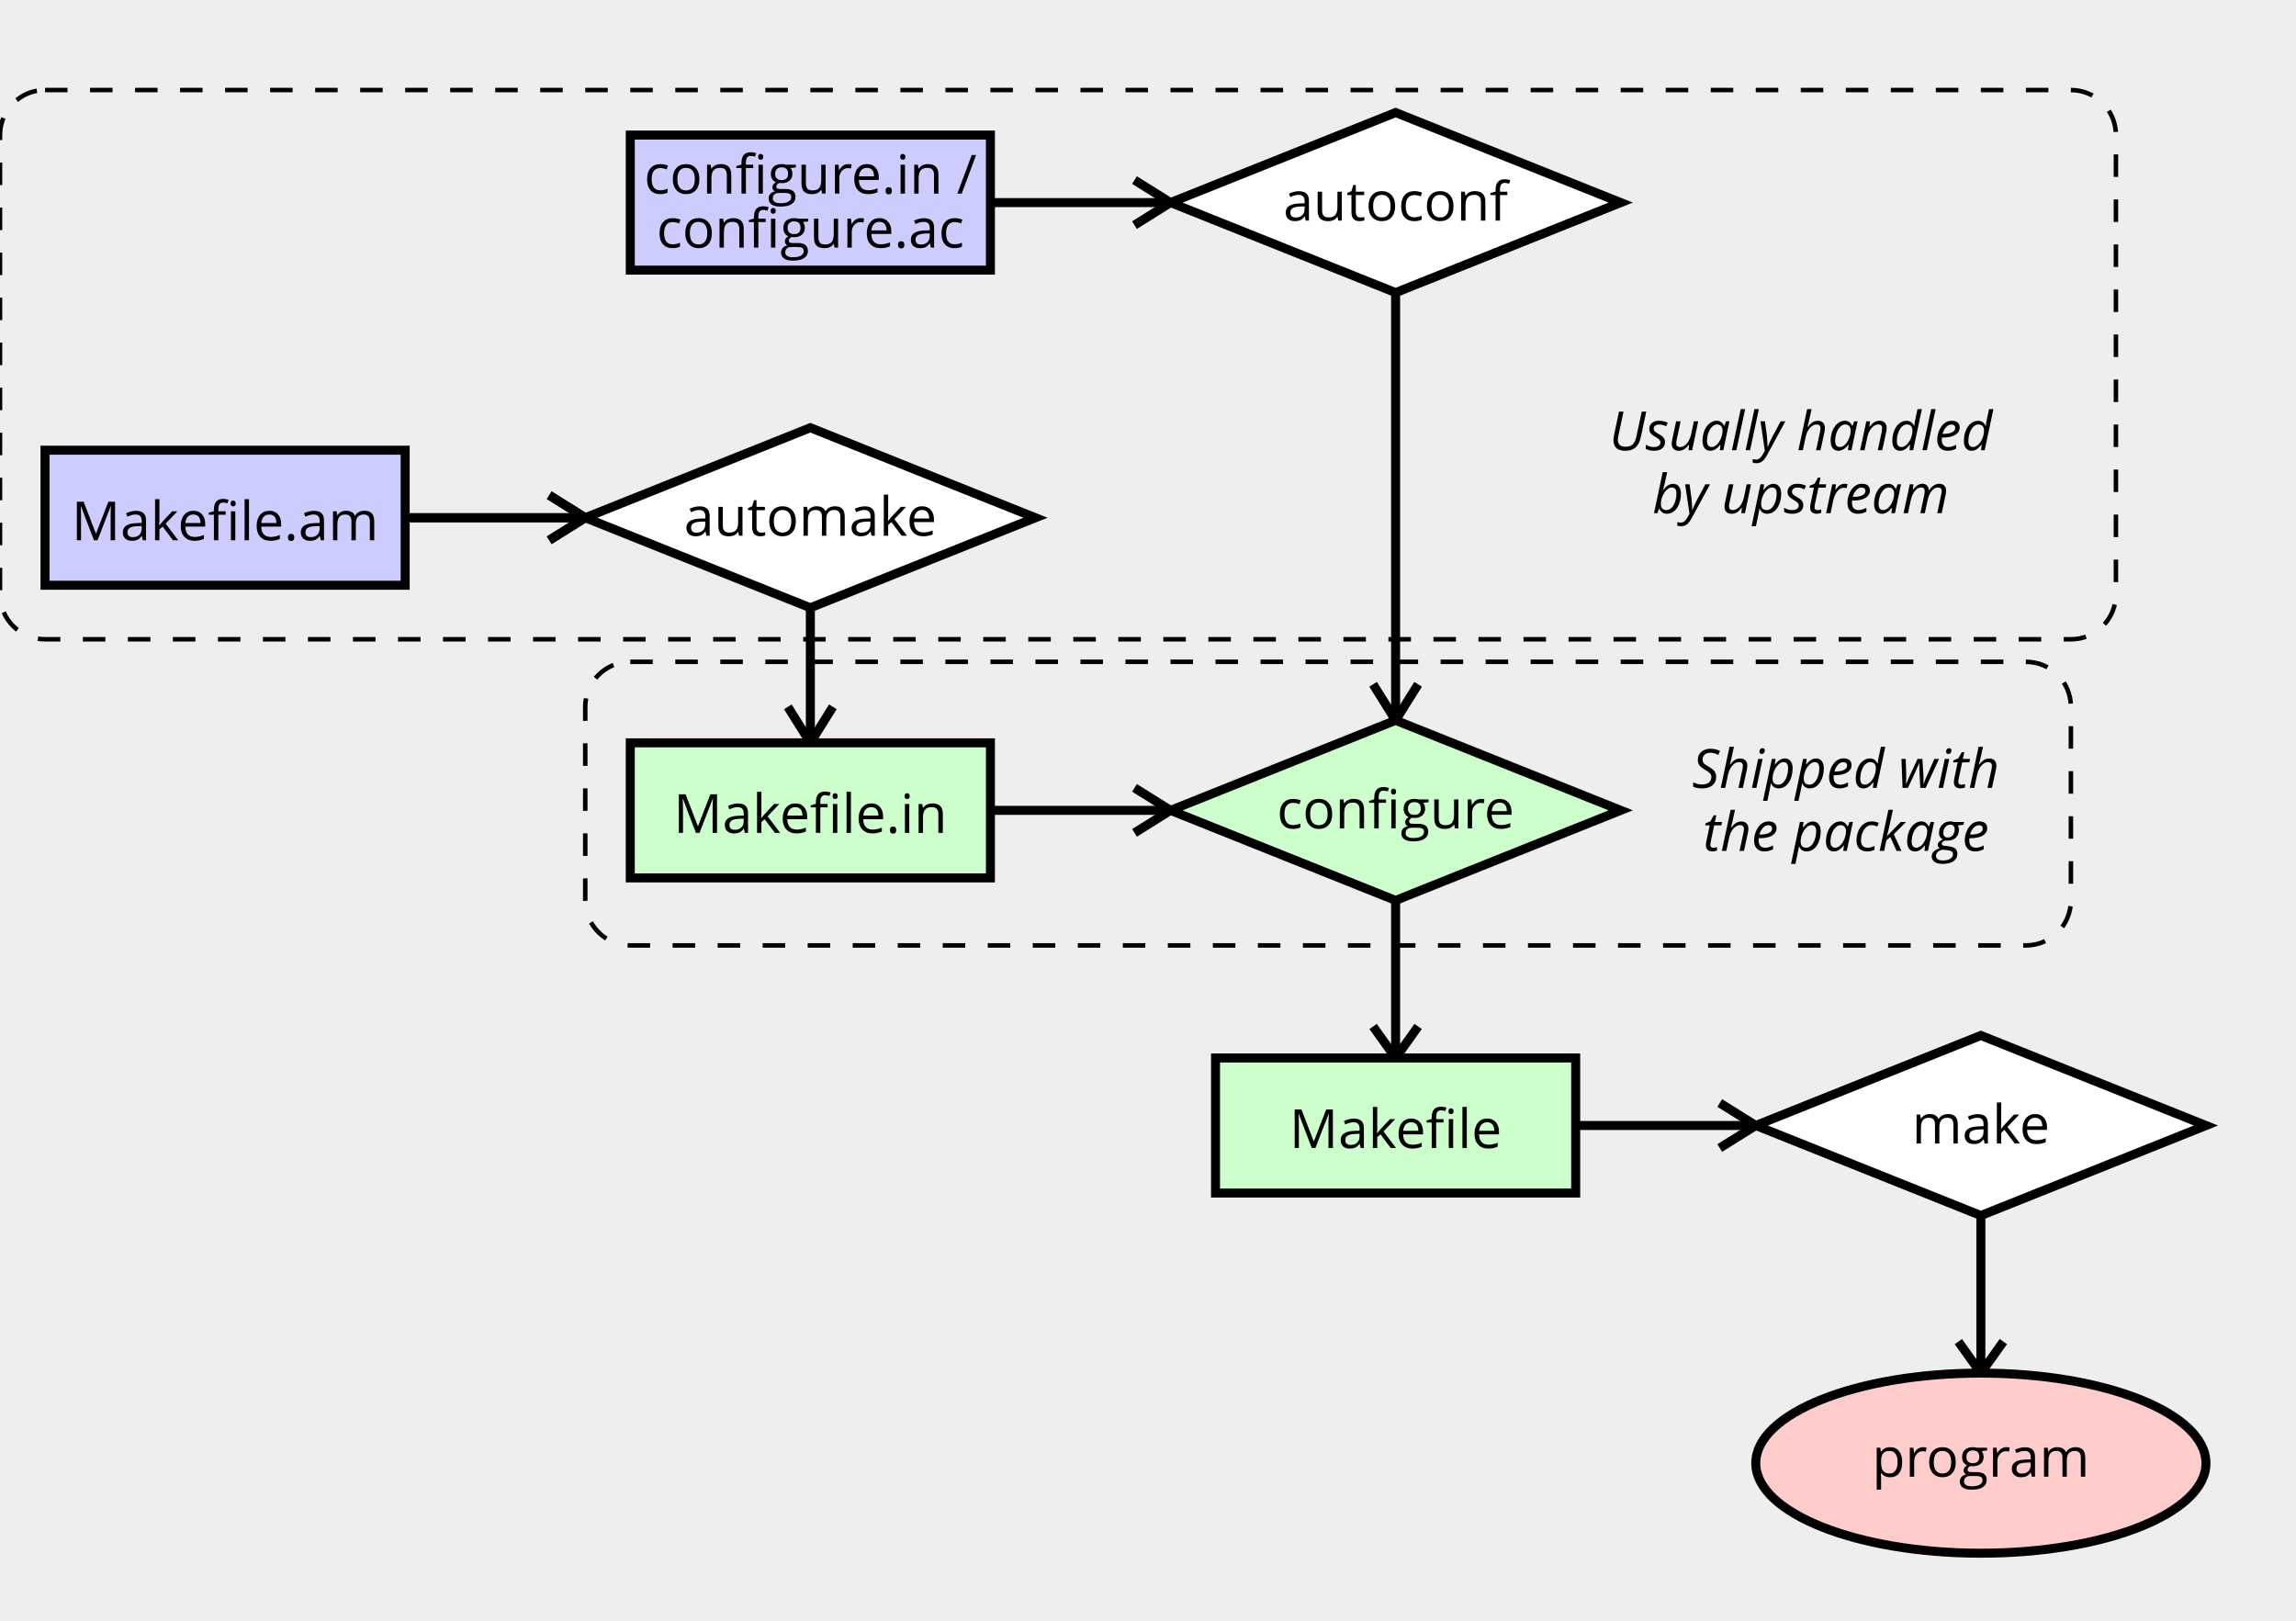
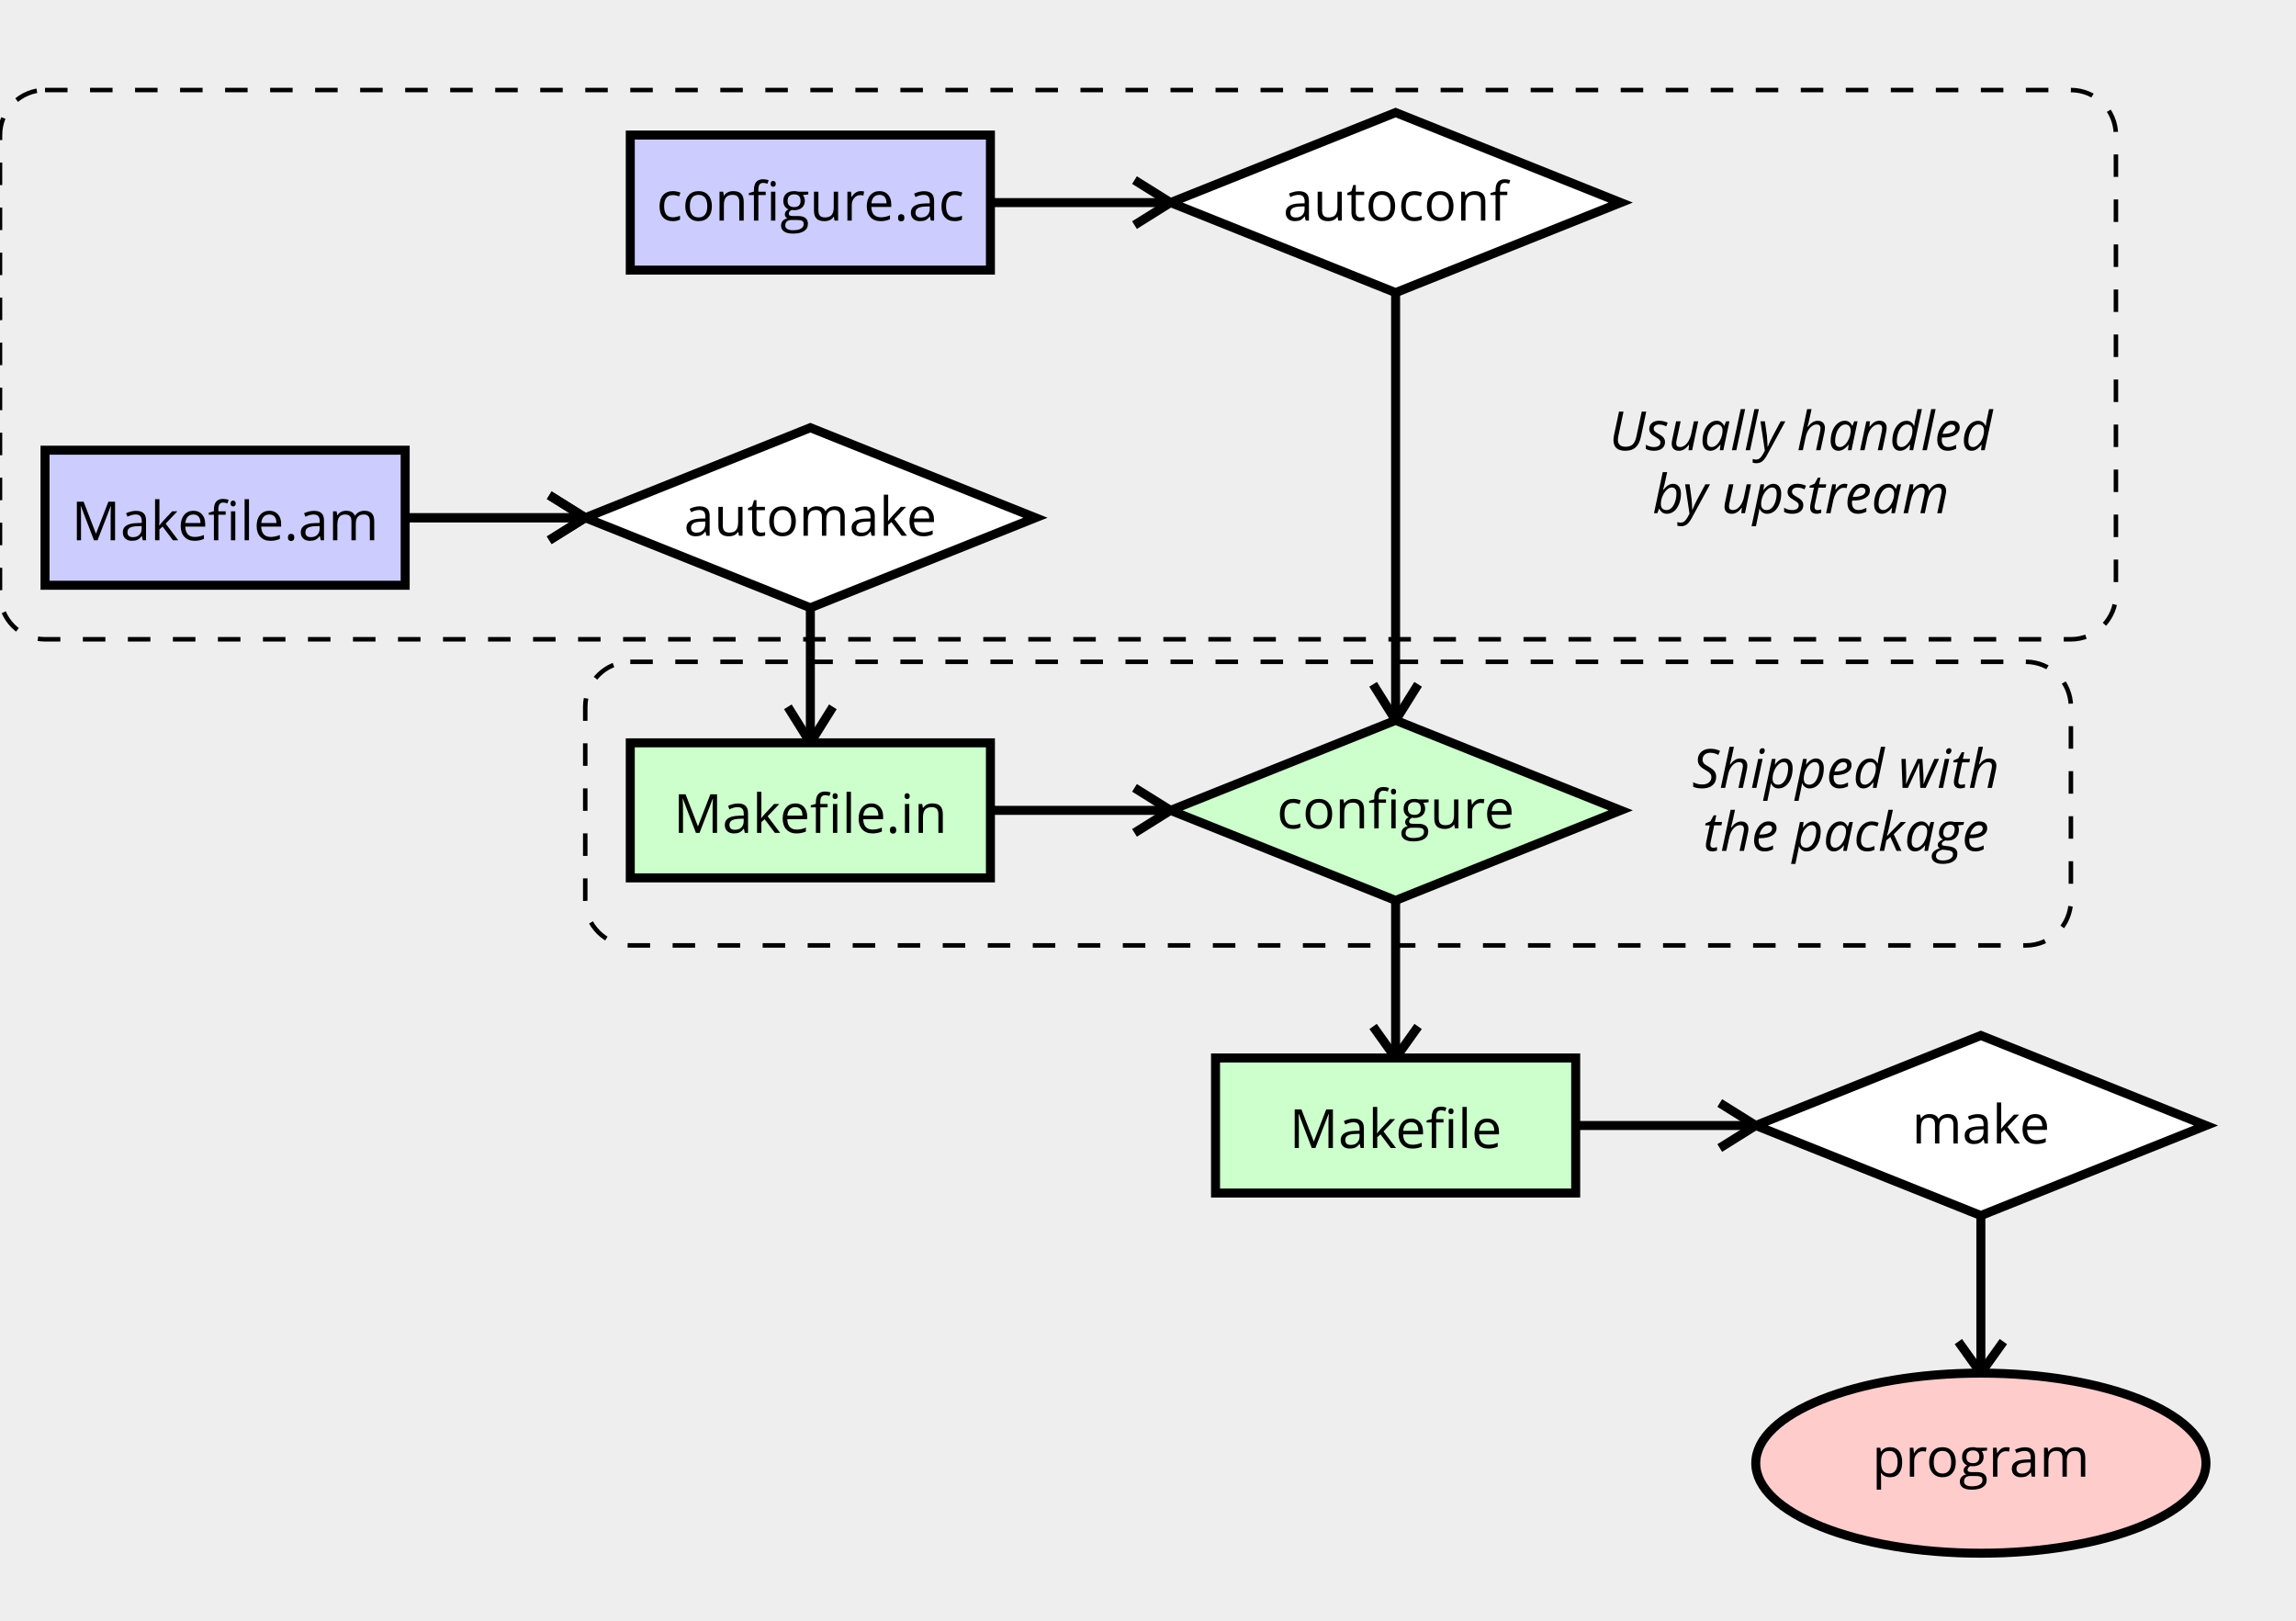
<svg xmlns="http://www.w3.org/2000/svg" id="svg109" version="1.1" height="360" width="510" viewBox="0 50 510 360">
  <defs id="defs113" />
  <rect id="background" fill="#eeeeee" height="1000" width="1000" y="-10" x="-10" />
  <rect id="rect5" ry="10" rx="10" stroke-dasharray="5,5" fill="none" stroke="black" stroke-width="1" height="122" width="470" y="70" x="0" />
  <text id="text7" y="150" x="400" style="text-anchor:middle;font-style:italic;-inkscape-font-specification:'Open Sans Italic';font-family:'Open Sans';font-weight:normal;font-stretch:normal;font-variant:normal;">Usually handled</text>
  <text id="text9" y="164" x="400" style="text-anchor:middle;font-style:italic;-inkscape-font-specification:'Open Sans Italic';font-family:'Open Sans';font-weight:normal;font-stretch:normal;font-variant:normal;">by upstream</text>
  <rect id="rect11" ry="10" rx="10" stroke-dasharray="5,5" fill="none" stroke="black" stroke-width="1" height="63" width="330" y="197" x="130" />
  <text id="text13" y="225" x="410" style="text-anchor:middle;font-style:italic;-inkscape-font-specification:'Open Sans Italic';font-family:'Open Sans';font-weight:normal;font-stretch:normal;font-variant:normal;">Shipped with</text>
  <text id="text15" y="239" x="410" style="text-anchor:middle;font-style:italic;-inkscape-font-specification:'Open Sans Italic';font-family:'Open Sans';font-weight:normal;font-stretch:normal;font-variant:normal;">the package</text>
  <rect id="rect17" stroke-width="2" stroke="black" fill="#ccccff" height="30" width="80" y="150" x="10" />
  <text id="text19" y="170" x="50" style="text-anchor:middle;-inkscape-font-specification:'Open Sans';font-family:'Open Sans';font-weight:normal;font-style:normal;font-stretch:normal;font-variant:normal;">Makefile.am</text>
  <line id="line21" stroke="black" stroke-width="2" y2="165" x2="130" y1="165" x1="90" />
  <line id="line23" stroke="black" stroke-width="2" y2="160" x2="122" y1="165" x1="130" />
  <line id="line25" stroke="black" stroke-width="2" y2="170" x2="122" y1="165" x1="130" />
  <polygon id="polygon27" stroke-width="2" stroke="black" fill="#ffffff" points="130,165 180,145 230,165 180,185" />
  <text id="text29" y="169" x="180" style="text-anchor:middle;-inkscape-font-specification:'Open Sans';font-family:'Open Sans';font-weight:normal;font-style:normal;font-stretch:normal;font-variant:normal;">automake</text>
  <line id="line31" stroke="black" stroke-width="2" y2="215" x2="180" y1="185" x1="180" />
  <line id="line33" stroke="black" stroke-width="2" y2="215" x2="180" y1="207" x1="185" />
  <line id="line35" stroke="black" stroke-width="2" y2="215" x2="180" y1="207" x1="175" />
  <rect id="rect37" stroke-width="2" stroke="black" fill="#ccffcc" height="30" width="80" y="215" x="140" />
  <text id="text39" y="235" x="180" style="text-anchor:middle;-inkscape-font-specification:'Open Sans';font-family:'Open Sans';font-weight:normal;font-style:normal;font-stretch:normal;font-variant:normal;">Makefile.in</text>
  <line id="line41" stroke="black" stroke-width="2" y2="230" x2="260" y1="230" x1="220" />
  <line id="line43" stroke="black" stroke-width="2" y2="235" x2="252" y1="230" x1="260" />
  <line id="line45" stroke="black" stroke-width="2" y2="225" x2="252" y1="230" x1="260" />
  <polygon id="polygon47" stroke-width="2" stroke="black" fill="#ccffcc" points="260,230 310,210 360,230 310,250" />
  <text id="text49" y="234" x="310" style="text-anchor:middle;-inkscape-font-specification:'Open Sans';font-family:'Open Sans';font-weight:normal;font-style:normal;font-stretch:normal;font-variant:normal;">configure</text>
  <line id="line51" stroke="black" stroke-width="2" y2="210" x2="310" y1="115" x1="310" />
  <line id="line53" stroke="black" stroke-width="2" y2="210" x2="310" y1="202" x1="315" />
  <line id="line55" stroke="black" stroke-width="2" y2="210" x2="310" y1="202" x1="305" />
  <polygon id="polygon57" stroke-width="2" stroke="black" fill="#ffffff" points="260,95 310,75 360,95 310,115" />
  <text id="text59" y="99" x="310" style="text-anchor:middle;-inkscape-font-specification:'Open Sans';font-family:'Open Sans';font-weight:normal;font-style:normal;font-stretch:normal;font-variant:normal;">autoconf</text>
  <line id="line61" stroke="black" stroke-width="2" y2="95" x2="260" y1="95" x1="220" />
  <line id="line63" stroke="black" stroke-width="2" y2="90" x2="252" y1="95" x1="260" />
  <line id="line65" stroke="black" stroke-width="2" y2="100" x2="252" y1="95" x1="260" />
  <rect id="rect67" stroke-width="2" stroke="black" fill="#ccccff" height="30" width="80" y="80" x="140" />
-   <text id="text69" y="93" x="180" style="text-anchor:middle;-inkscape-font-specification:'Open Sans';font-family:'Open Sans';font-weight:normal;font-style:normal;font-stretch:normal;font-variant:normal;">configure.in /</text>
-   <text id="text71" y="105" x="180" style="text-anchor:middle;-inkscape-font-specification:'Open Sans';font-family:'Open Sans';font-weight:normal;font-style:normal;font-stretch:normal;font-variant:normal;">configure.ac</text>
+   <text id="text71" y="99" x="180" style="text-anchor:middle;-inkscape-font-specification:'Open Sans';font-family:'Open Sans';font-weight:normal;font-style:normal;font-stretch:normal;font-variant:normal;">configure.ac</text>
  <line id="line73" stroke="black" stroke-width="2" y2="165" x2="130" y1="165" x1="90" />
  <line id="line75" stroke="black" stroke-width="2" y2="160" x2="122" y1="165" x1="130" />
  <line id="line77" stroke="black" stroke-width="2" y2="170" x2="122" y1="165" x1="130" />
  <line id="line79" stroke="black" stroke-width="2" y2="285" x2="310" y1="250" x1="310" />
  <line id="line81" stroke="black" stroke-width="2" y2="285" x2="310" y1="278" x1="315" />
  <line id="line83" stroke="black" stroke-width="2" y2="285" x2="310" y1="278" x1="305" />
  <rect id="rect85" stroke-width="2" stroke="black" fill="#ccffcc" height="30" width="80" y="285" x="270" />
  <text id="text87" y="305" x="310" style="text-anchor:middle;-inkscape-font-specification:'Open Sans';font-family:'Open Sans';font-weight:normal;font-style:normal;font-stretch:normal;font-variant:normal;">Makefile</text>
  <line id="line89" stroke="black" stroke-width="2" y2="300" x2="390" y1="300" x1="350" />
  <line id="line91" stroke="black" stroke-width="2" y2="295" x2="382" y1="300" x1="390" />
  <line id="line93" stroke="black" stroke-width="2" y2="305" x2="382" y1="300" x1="390" />
  <polygon id="polygon95" stroke-width="2" stroke="black" fill="#ffffff" points="390,300 440,280 490,300 440,320" />
  <text id="text97" y="304" x="440" style="text-anchor:middle;-inkscape-font-specification:'Open Sans';font-family:'Open Sans';font-weight:normal;font-style:normal;font-stretch:normal;font-variant:normal;">make</text>
  <line id="line99" stroke="black" stroke-width="2" y2="355" x2="440" y1="320" x1="440" />
  <line id="line101" stroke="black" stroke-width="2" y2="355" x2="440" y1="348" x1="435" />
  <line id="line103" stroke="black" stroke-width="2" y2="355" x2="440" y1="348" x1="445" />
  <ellipse id="ellipse105" fill="#ffcccc" stroke="black" stroke-width="2" ry="20" rx="50" cy="375" cx="440" />
  <text id="text107" y="378" x="440" style="text-anchor:middle;-inkscape-font-specification:'Open Sans';font-family:'Open Sans';font-weight:normal;font-style:normal;font-stretch:normal;font-variant:normal;">program</text>
</svg>
